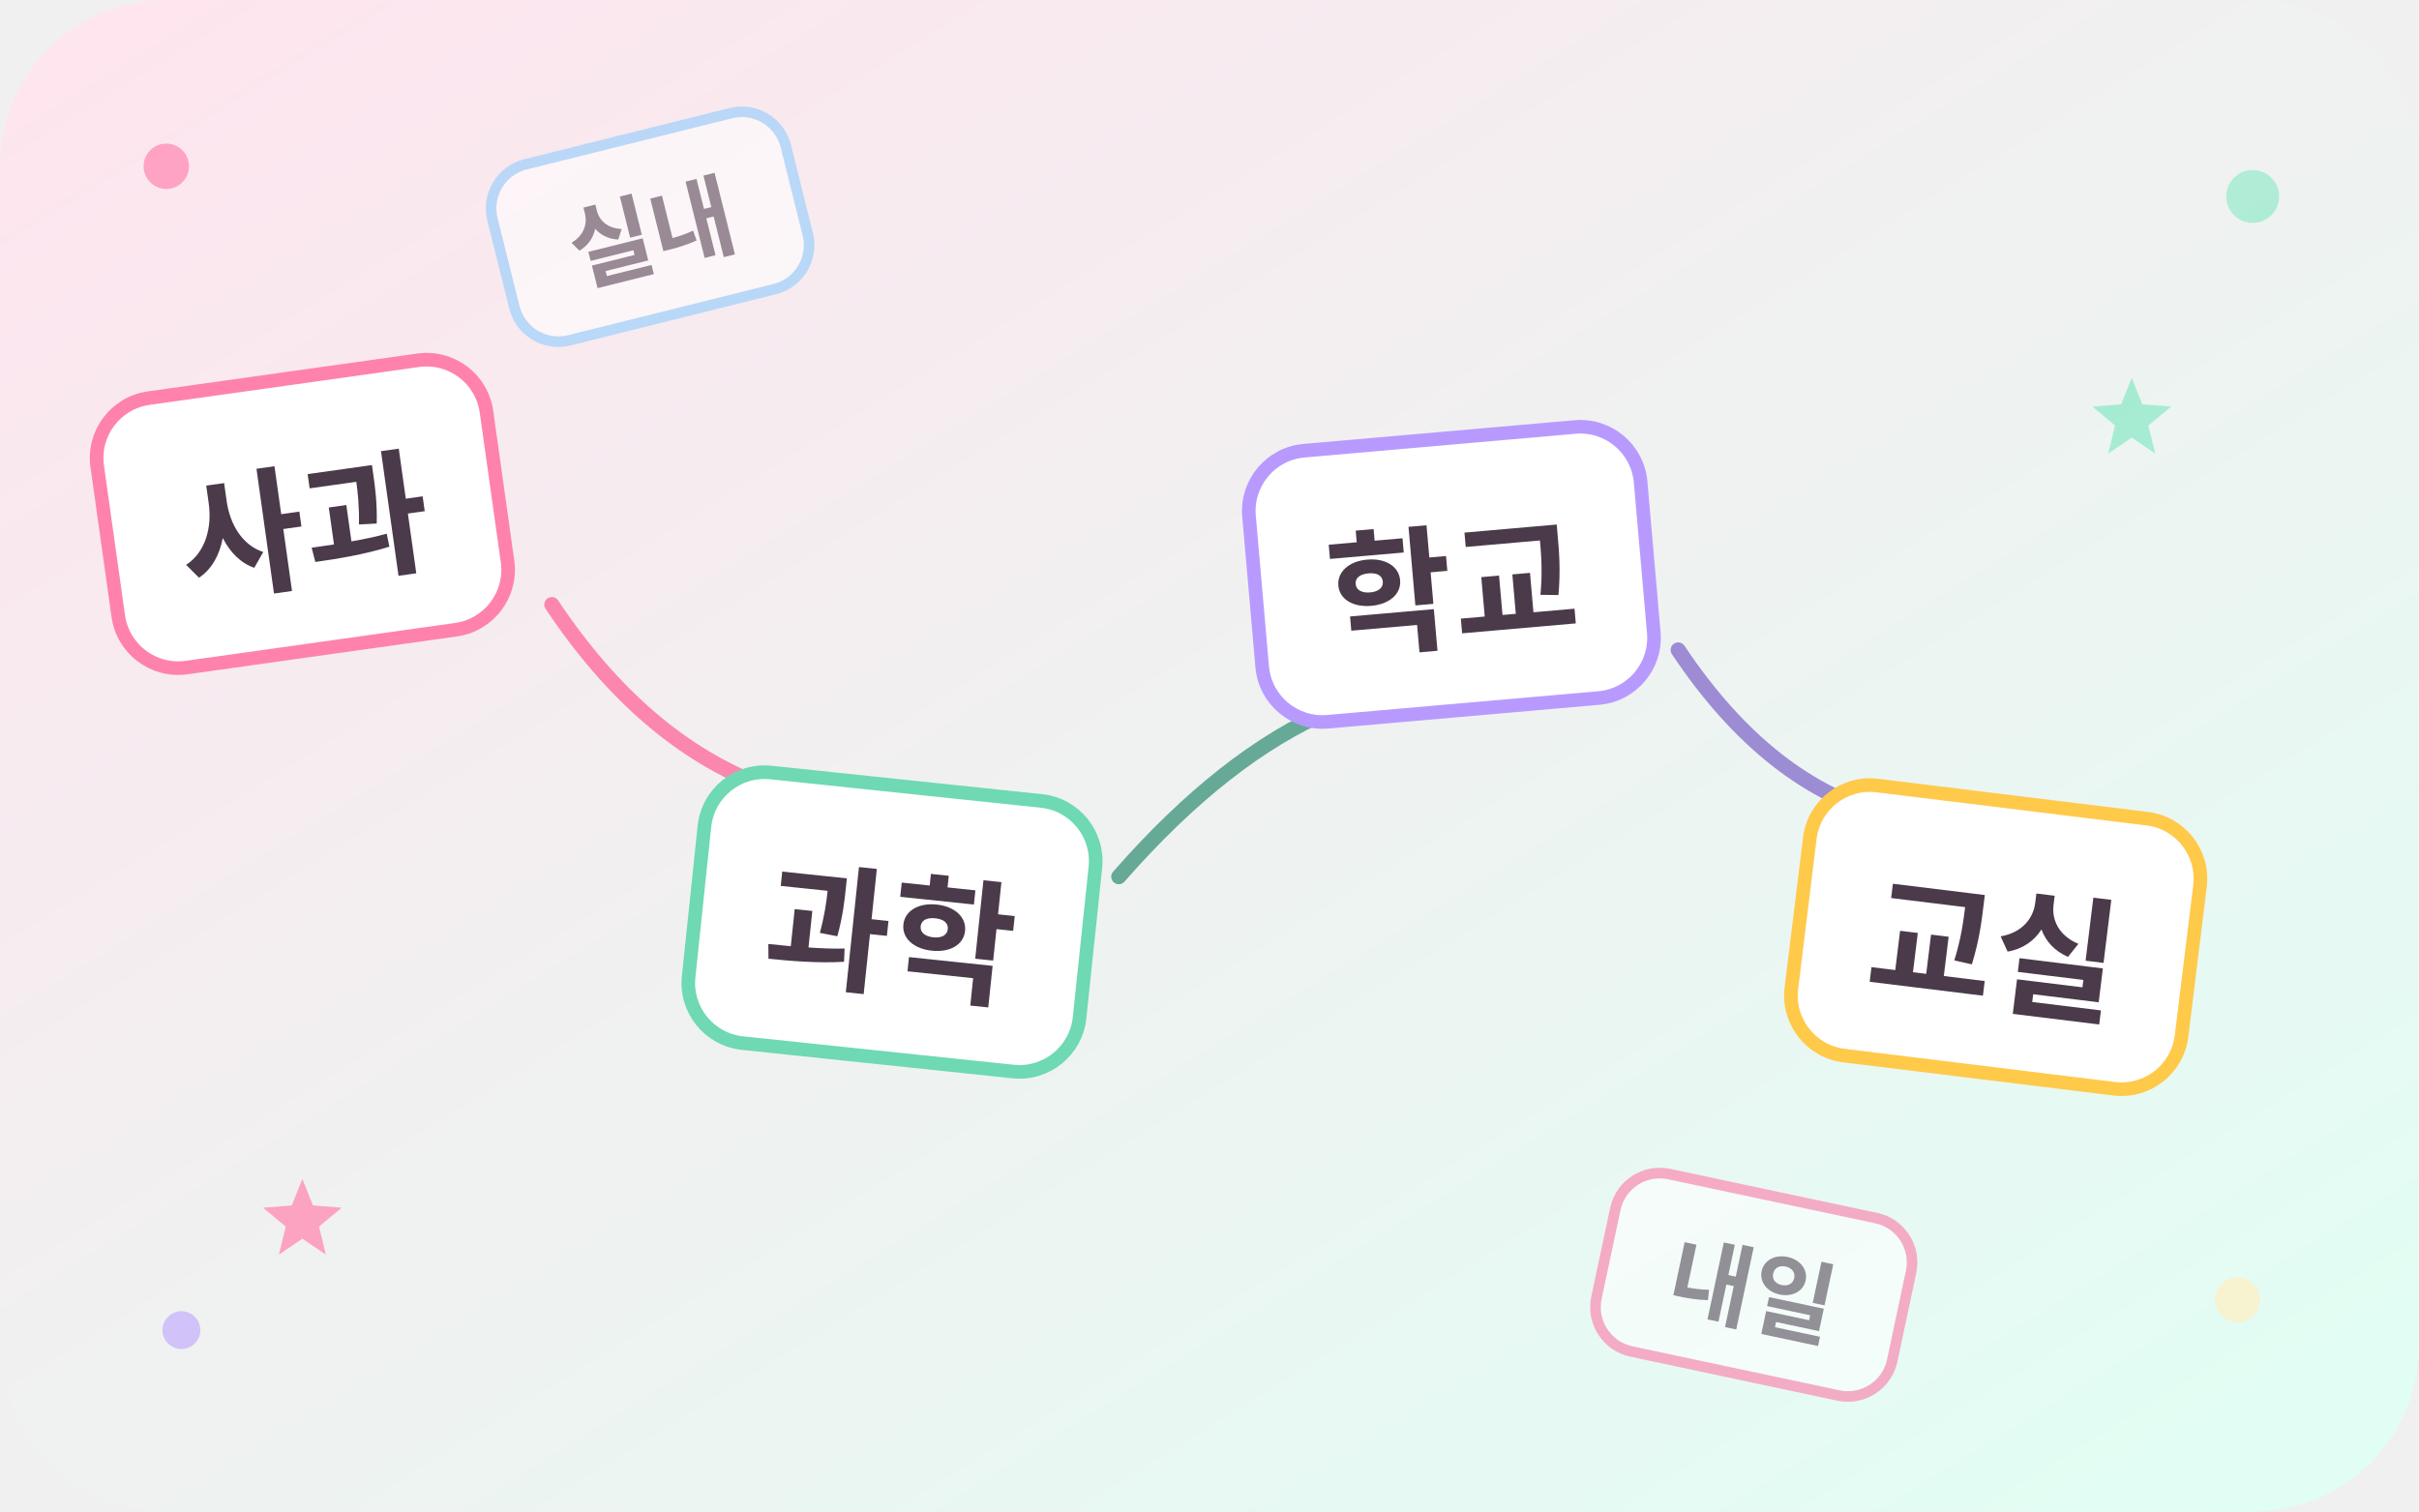
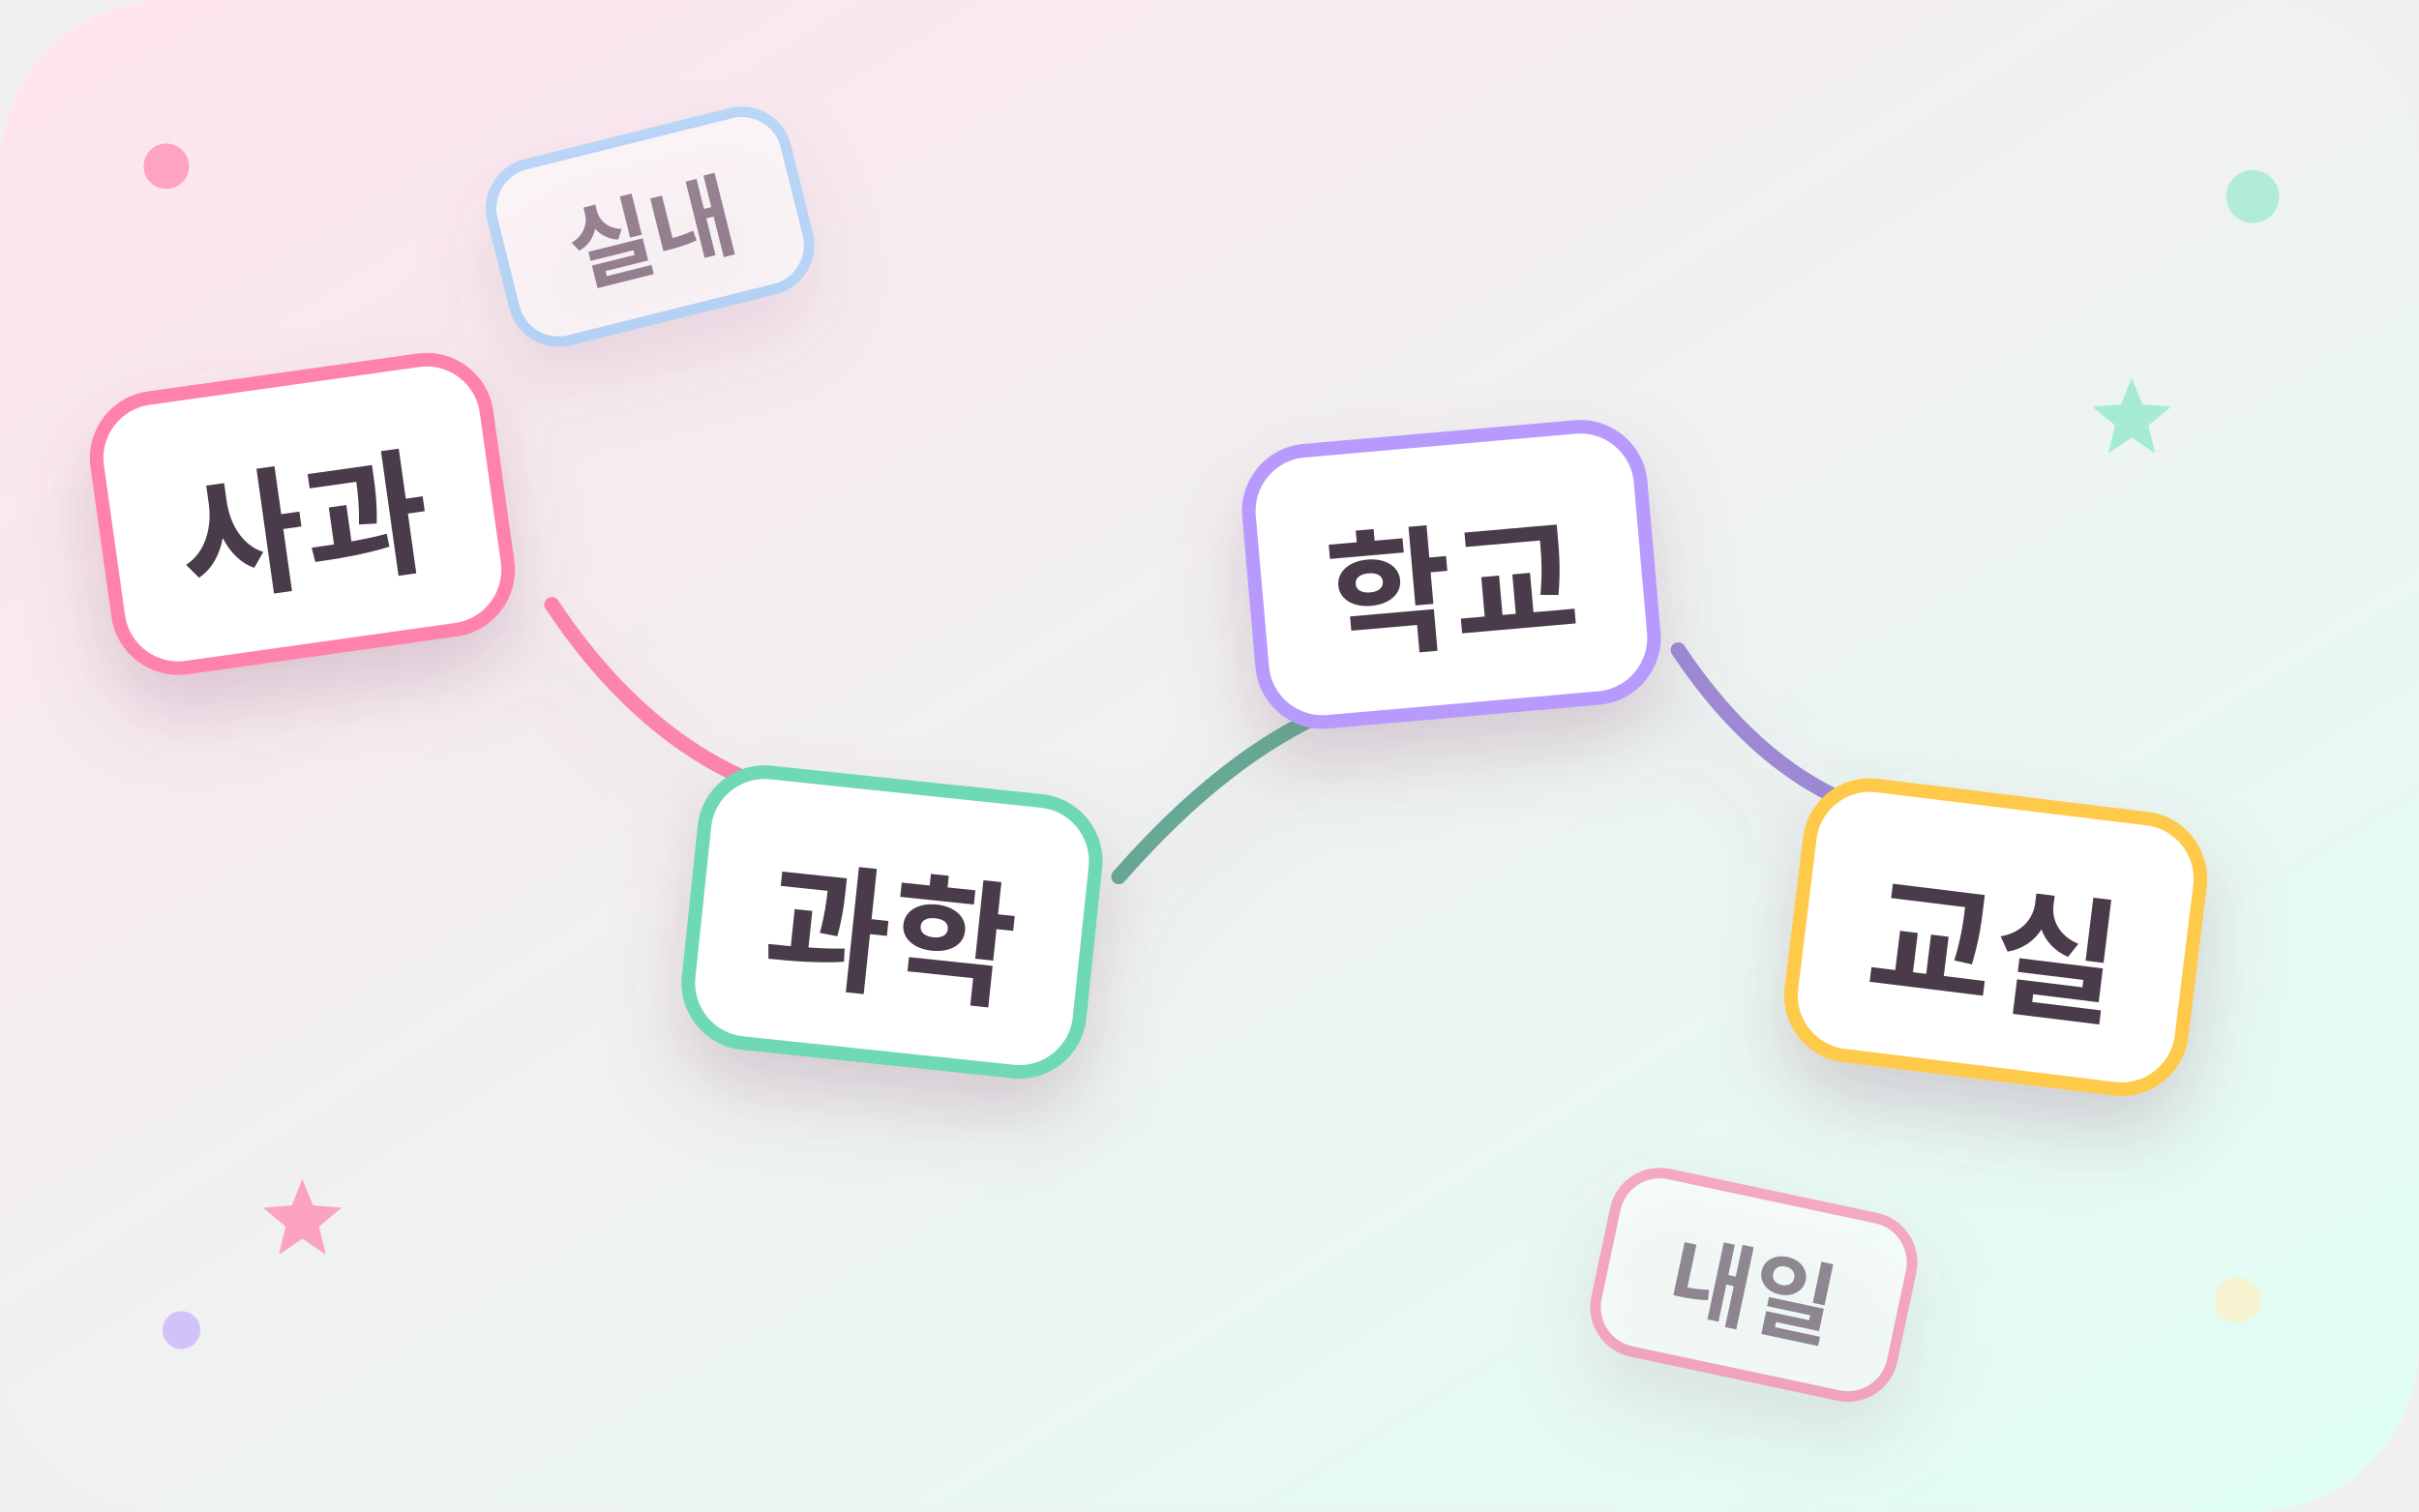
<svg xmlns="http://www.w3.org/2000/svg" viewBox="0 0 320 200">
  <defs>
    <linearGradient id="wcBg" x1="0" y1="0" x2="1" y2="1">
      <stop offset="0%" stop-color="#ffe4ee" />
      <stop offset="100%" stop-color="#e0fff4" />
    </linearGradient>
+     <filter id="lift" x="-35%" y="-35%" width="170%" height="170%">
+       <feDropShadow dx="0" dy="5" stdDeviation="5" flood-color="#8a5a78" flood-opacity="0.26" />
+     </filter>
  </defs>
  <rect x="0" y="0" width="320" height="200" rx="22" fill="url(#wcBg)" />
  <circle cx="22" cy="22" r="3" fill="#ff6b9e" opacity="0.55" />
  <circle cx="298" cy="26" r="3.5" fill="#86e8c4" opacity="0.6" />
  <circle cx="24" cy="176" r="2.5" fill="#b89aff" opacity="0.55" />
  <circle cx="296" cy="172" r="3" fill="#ffeec2" opacity="0.7" />
  <path d="M 40 156 l 1.4 3.5 3.8 0.3 -3 2.5 0.9 3.7 -3.1 -2.1 -3.1 2.1 0.9 -3.7 -3 -2.5 3.8 -0.3 z" fill="#ff82ac" opacity="0.7" />
  <path d="M 282 50 l 1.4 3.5 3.8 0.3 -3 2.5 0.9 3.7 -3.1 -2.1 -3.1 2.1 0.9 -3.7 -3 -2.5 3.8 -0.3 z" fill="#86e8c4" opacity="0.7" />
-   <g transform="translate(40, 68) rotate(-8)">
-     <rect x="-26" y="-18" width="52" height="36" rx="8" fill="#fff" stroke="#ff82ac" stroke-width="1.8" />
-     <text x="0" y="2" text-anchor="middle" dominant-baseline="middle" font-family="'Pretendard', 'Apple SD Gothic Neo', sans-serif" font-size="18" font-weight="900" fill="#4a3a4a">사과</text>
-   </g>
-   <path d="M 73 80 q 12 18 28 24" stroke="#ff5a92" stroke-width="2" fill="none" stroke-linecap="round" opacity="0.7" />
-   <g transform="translate(118, 122) rotate(6)">
-     <rect x="-26" y="-18" width="52" height="36" rx="8" fill="#fff" stroke="#6ed9b3" stroke-width="1.8" />
-     <text x="0" y="2" text-anchor="middle" dominant-baseline="middle" font-family="'Pretendard', 'Apple SD Gothic Neo', sans-serif" font-size="18" font-weight="900" fill="#4a3a4a">과학</text>
-   </g>
-   <path d="M 148 116 q 14 -16 28 -22" stroke="#2e8a70" stroke-width="2" fill="none" stroke-linecap="round" opacity="0.7" />
-   <g transform="translate(192, 76) rotate(-5)">
-     <rect x="-26" y="-18" width="52" height="36" rx="8" fill="#fff" stroke="#b89aff" stroke-width="1.8" />
-     <text x="0" y="2" text-anchor="middle" dominant-baseline="middle" font-family="'Pretendard', 'Apple SD Gothic Neo', sans-serif" font-size="18" font-weight="900" fill="#4a3a4a">학교</text>
-   </g>
-   <path d="M 222 86 q 12 18 28 22" stroke="#7a5fc7" stroke-width="2" fill="none" stroke-linecap="round" opacity="0.7" />
-   <g transform="translate(264, 124) rotate(7)">
-     <rect x="-26" y="-18" width="52" height="36" rx="8" fill="#fff" stroke="#ffc94a" stroke-width="1.8" />
-     <text x="0" y="2" text-anchor="middle" dominant-baseline="middle" font-family="'Pretendard', 'Apple SD Gothic Neo', sans-serif" font-size="18" font-weight="900" fill="#4a3a4a">교실</text>
-   </g>
-   <g transform="translate(86, 30) rotate(-14)" opacity="0.55">
-     <rect x="-20" y="-12" width="40" height="24" rx="6" fill="#fff" stroke="#86c9ff" stroke-width="1.4" />
-     <text x="0" y="1" text-anchor="middle" dominant-baseline="middle" font-family="'Pretendard', 'Apple SD Gothic Neo', sans-serif" font-size="12" font-weight="800" fill="#4a3a4a">실내</text>
-   </g>
-   <g transform="translate(232, 170) rotate(12)" opacity="0.55">
-     <rect x="-20" y="-12" width="40" height="24" rx="6" fill="#fff" stroke="#ff6b9e" stroke-width="1.4" />
-     <text x="0" y="1" text-anchor="middle" dominant-baseline="middle" font-family="'Pretendard', 'Apple SD Gothic Neo', sans-serif" font-size="12" font-weight="800" fill="#4a3a4a">내일</text>
+   <g filter="url(#lift)">
+     <g transform="translate(40, 68) rotate(-8)">
+       <rect x="-26" y="-18" width="52" height="36" rx="8" fill="#fff" stroke="#ff82ac" stroke-width="1.8" />
+       <text x="0" y="2" text-anchor="middle" dominant-baseline="middle" font-family="'Pretendard', 'Apple SD Gothic Neo', sans-serif" font-size="18" font-weight="900" fill="#4a3a4a">사과</text>
+     </g>
+     <path d="M 73 80 q 12 18 28 24" stroke="#ff5a92" stroke-width="2" fill="none" stroke-linecap="round" opacity="0.7" />
+     <g transform="translate(118, 122) rotate(6)">
+       <rect x="-26" y="-18" width="52" height="36" rx="8" fill="#fff" stroke="#6ed9b3" stroke-width="1.8" />
+       <text x="0" y="2" text-anchor="middle" dominant-baseline="middle" font-family="'Pretendard', 'Apple SD Gothic Neo', sans-serif" font-size="18" font-weight="900" fill="#4a3a4a">과학</text>
+     </g>
+     <path d="M 148 116 q 14 -16 28 -22" stroke="#2e8a70" stroke-width="2" fill="none" stroke-linecap="round" opacity="0.7" />
+     <g transform="translate(192, 76) rotate(-5)">
+       <rect x="-26" y="-18" width="52" height="36" rx="8" fill="#fff" stroke="#b89aff" stroke-width="1.8" />
+       <text x="0" y="2" text-anchor="middle" dominant-baseline="middle" font-family="'Pretendard', 'Apple SD Gothic Neo', sans-serif" font-size="18" font-weight="900" fill="#4a3a4a">학교</text>
+     </g>
+     <path d="M 222 86 q 12 18 28 22" stroke="#7a5fc7" stroke-width="2" fill="none" stroke-linecap="round" opacity="0.7" />
+     <g transform="translate(264, 124) rotate(7)">
+       <rect x="-26" y="-18" width="52" height="36" rx="8" fill="#fff" stroke="#ffc94a" stroke-width="1.8" />
+       <text x="0" y="2" text-anchor="middle" dominant-baseline="middle" font-family="'Pretendard', 'Apple SD Gothic Neo', sans-serif" font-size="18" font-weight="900" fill="#4a3a4a">교실</text>
+     </g>
+     <g transform="translate(86, 30) rotate(-14)" opacity="0.55">
+       <rect x="-20" y="-12" width="40" height="24" rx="6" fill="#fff" stroke="#86c9ff" stroke-width="1.4" />
+       <text x="0" y="1" text-anchor="middle" dominant-baseline="middle" font-family="'Pretendard', 'Apple SD Gothic Neo', sans-serif" font-size="12" font-weight="800" fill="#4a3a4a">실내</text>
+     </g>
+     <g transform="translate(232, 170) rotate(12)" opacity="0.55">
+       <rect x="-20" y="-12" width="40" height="24" rx="6" fill="#fff" stroke="#ff6b9e" stroke-width="1.4" />
+       <text x="0" y="1" text-anchor="middle" dominant-baseline="middle" font-family="'Pretendard', 'Apple SD Gothic Neo', sans-serif" font-size="12" font-weight="800" fill="#4a3a4a">내일</text>
+     </g>
  </g>
</svg>
